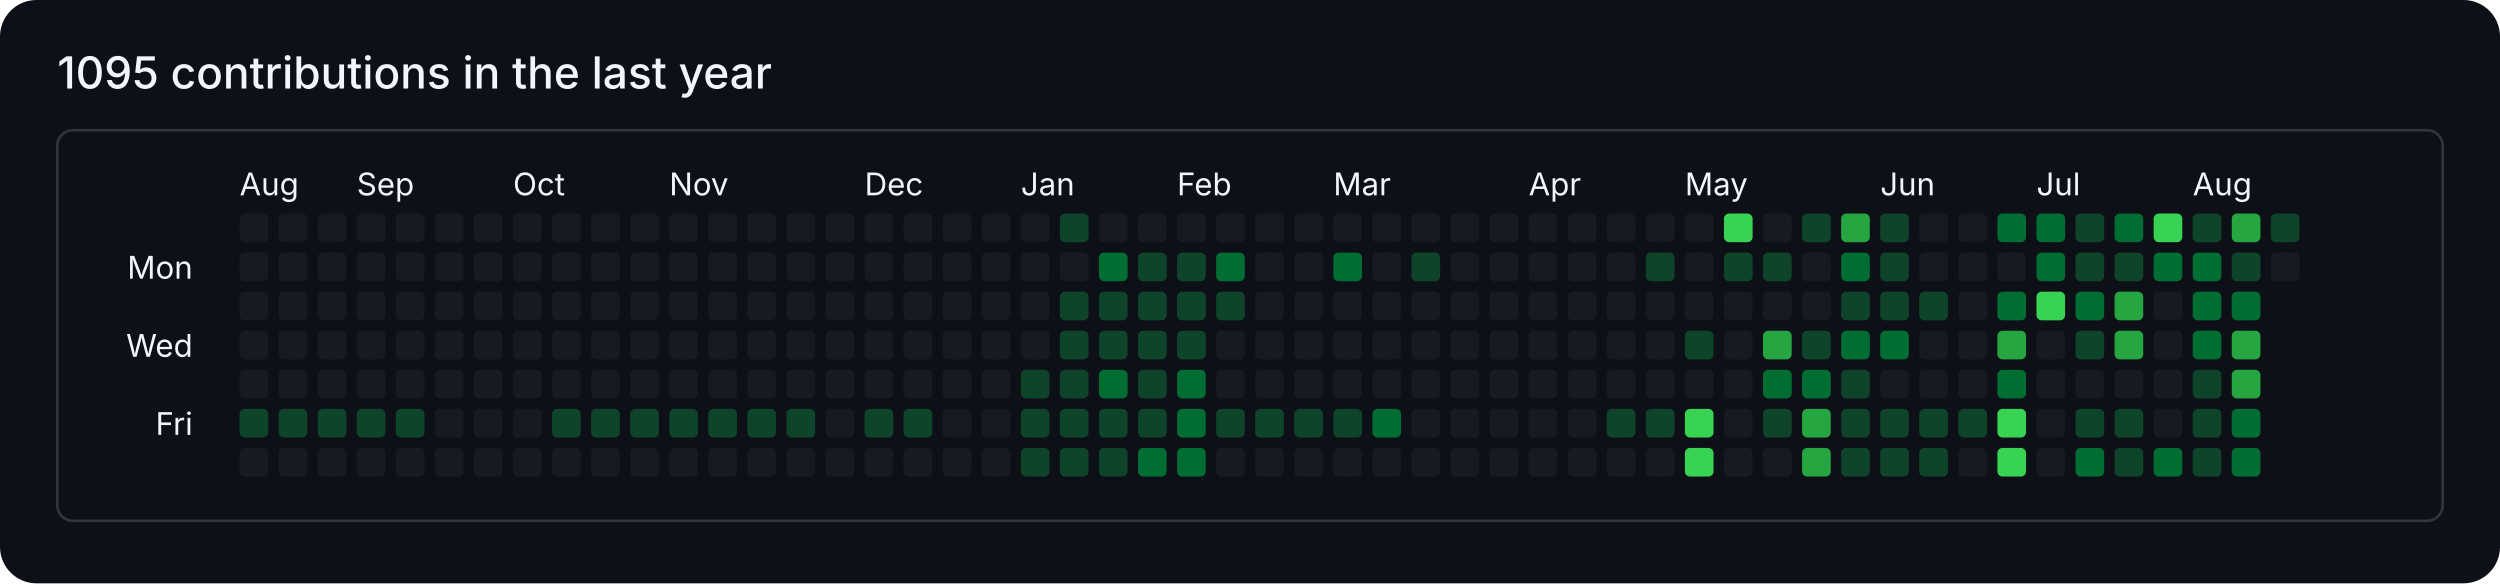
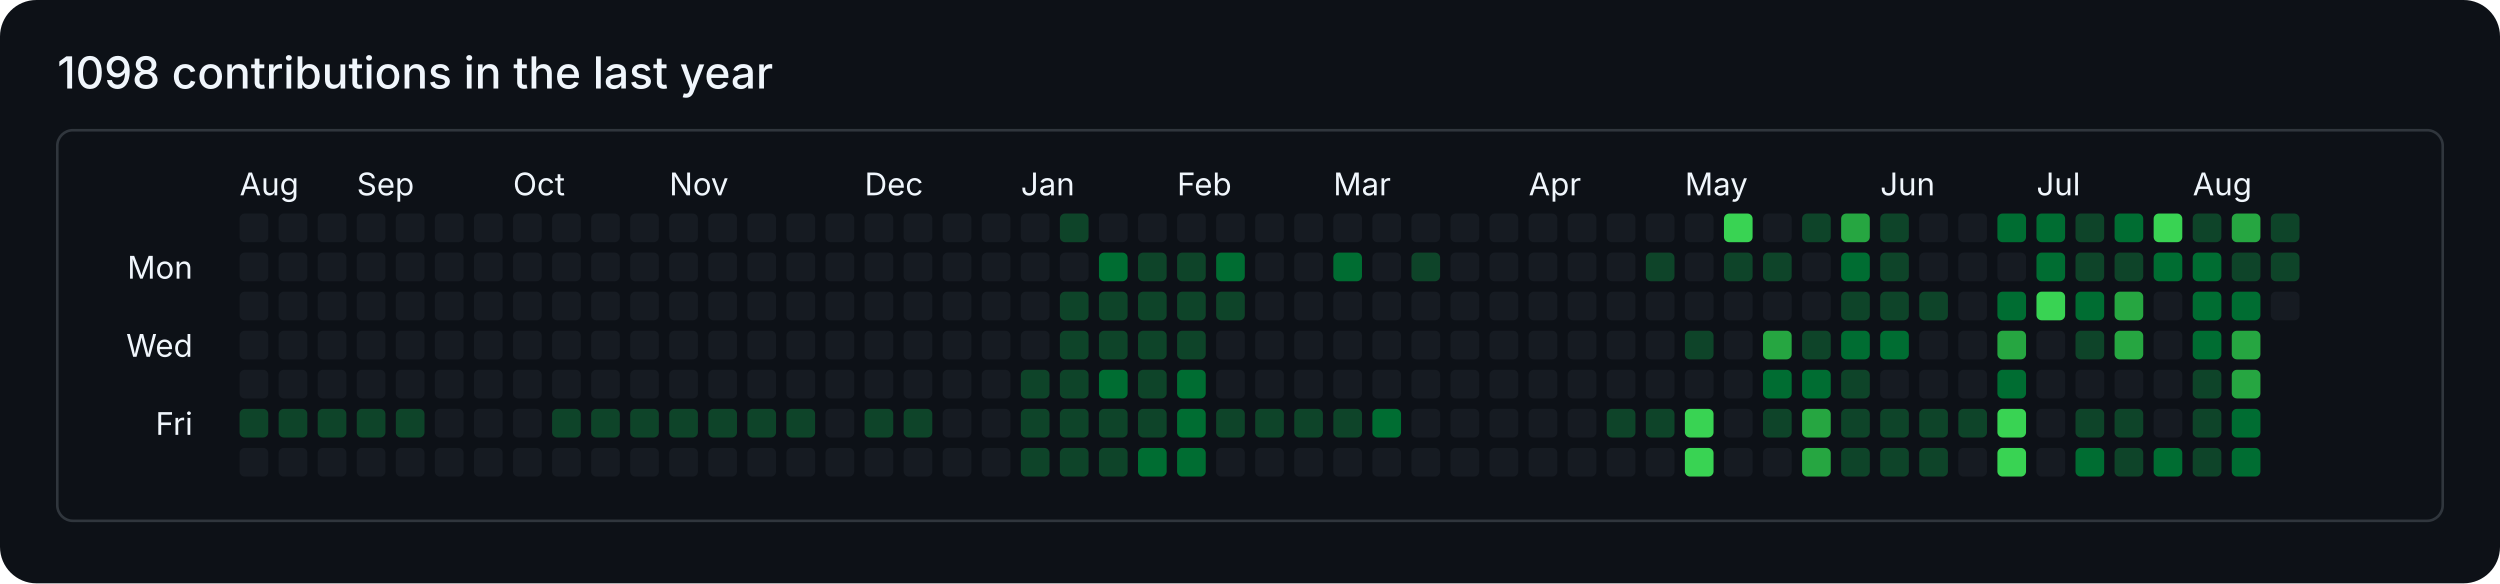
<svg xmlns="http://www.w3.org/2000/svg" width="1200" height="280" viewBox="0 0 960 224" fill="none" role="img" aria-label="AleksZyro GitHub contribution calendar">
  <style>
    .title { font: 500 17px -apple-system, BlinkMacSystemFont, 'Segoe UI', sans-serif; fill: #f0f6fc; }
    .month-label, .weekday-label, .legend, .hint { font: 400 12px -apple-system, BlinkMacSystemFont, 'Segoe UI', sans-serif; fill: #f0f6fc; }
    .hint, .legend-muted { fill: #8b949e; }
    .day-cell { shape-rendering: geometricPrecision; }
  </style>
  <rect width="960" height="224" rx="14" fill="#0d1117" />
-   <text x="22" y="34" class="title">1095 contributions in the last year</text>
+   <text x="22" y="34" class="title">1098 contributions in the last year</text>
  <rect x="22" y="50" width="916" height="150" rx="6" fill="none" stroke="#30363d" />
  <text x="92" y="75" class="month-label">Aug</text>
  <text x="137" y="75" class="month-label">Sep</text>
  <text x="197" y="75" class="month-label">Oct</text>
  <text x="257" y="75" class="month-label">Nov</text>
  <text x="332" y="75" class="month-label">Dec</text>
  <text x="392" y="75" class="month-label">Jan</text>
  <text x="452" y="75" class="month-label">Feb</text>
  <text x="512" y="75" class="month-label">Mar</text>
  <text x="587" y="75" class="month-label">Apr</text>
  <text x="647" y="75" class="month-label">May</text>
  <text x="722" y="75" class="month-label">Jun</text>
  <text x="782" y="75" class="month-label">Jul</text>
  <text x="842" y="75" class="month-label">Aug</text>
  <text x="74" y="107" class="weekday-label" text-anchor="end">Mon</text>
  <text x="74" y="137" class="weekday-label" text-anchor="end">Wed</text>
  <text x="74" y="167" class="weekday-label" text-anchor="end">Fri</text>
  <rect class="day-cell" x="92" y="82" width="11" height="11" rx="2" fill="#161b22" />
  <rect class="day-cell" x="92" y="97" width="11" height="11" rx="2" fill="#161b22" />
  <rect class="day-cell" x="92" y="112" width="11" height="11" rx="2" fill="#161b22" />
  <rect class="day-cell" x="92" y="127" width="11" height="11" rx="2" fill="#161b22" />
  <rect class="day-cell" x="92" y="142" width="11" height="11" rx="2" fill="#161b22" />
  <rect class="day-cell" x="92" y="157" width="11" height="11" rx="2" fill="#0e4429" />
  <rect class="day-cell" x="92" y="172" width="11" height="11" rx="2" fill="#161b22" />
  <rect class="day-cell" x="107" y="82" width="11" height="11" rx="2" fill="#161b22" />
  <rect class="day-cell" x="107" y="97" width="11" height="11" rx="2" fill="#161b22" />
  <rect class="day-cell" x="107" y="112" width="11" height="11" rx="2" fill="#161b22" />
  <rect class="day-cell" x="107" y="127" width="11" height="11" rx="2" fill="#161b22" />
  <rect class="day-cell" x="107" y="142" width="11" height="11" rx="2" fill="#161b22" />
  <rect class="day-cell" x="107" y="157" width="11" height="11" rx="2" fill="#0e4429" />
  <rect class="day-cell" x="107" y="172" width="11" height="11" rx="2" fill="#161b22" />
  <rect class="day-cell" x="122" y="82" width="11" height="11" rx="2" fill="#161b22" />
  <rect class="day-cell" x="122" y="97" width="11" height="11" rx="2" fill="#161b22" />
  <rect class="day-cell" x="122" y="112" width="11" height="11" rx="2" fill="#161b22" />
  <rect class="day-cell" x="122" y="127" width="11" height="11" rx="2" fill="#161b22" />
  <rect class="day-cell" x="122" y="142" width="11" height="11" rx="2" fill="#161b22" />
  <rect class="day-cell" x="122" y="157" width="11" height="11" rx="2" fill="#0e4429" />
  <rect class="day-cell" x="122" y="172" width="11" height="11" rx="2" fill="#161b22" />
  <rect class="day-cell" x="137" y="82" width="11" height="11" rx="2" fill="#161b22" />
  <rect class="day-cell" x="137" y="97" width="11" height="11" rx="2" fill="#161b22" />
  <rect class="day-cell" x="137" y="112" width="11" height="11" rx="2" fill="#161b22" />
  <rect class="day-cell" x="137" y="127" width="11" height="11" rx="2" fill="#161b22" />
  <rect class="day-cell" x="137" y="142" width="11" height="11" rx="2" fill="#161b22" />
  <rect class="day-cell" x="137" y="157" width="11" height="11" rx="2" fill="#0e4429" />
  <rect class="day-cell" x="137" y="172" width="11" height="11" rx="2" fill="#161b22" />
  <rect class="day-cell" x="152" y="82" width="11" height="11" rx="2" fill="#161b22" />
  <rect class="day-cell" x="152" y="97" width="11" height="11" rx="2" fill="#161b22" />
  <rect class="day-cell" x="152" y="112" width="11" height="11" rx="2" fill="#161b22" />
  <rect class="day-cell" x="152" y="127" width="11" height="11" rx="2" fill="#161b22" />
  <rect class="day-cell" x="152" y="142" width="11" height="11" rx="2" fill="#161b22" />
  <rect class="day-cell" x="152" y="157" width="11" height="11" rx="2" fill="#0e4429" />
  <rect class="day-cell" x="152" y="172" width="11" height="11" rx="2" fill="#161b22" />
  <rect class="day-cell" x="167" y="82" width="11" height="11" rx="2" fill="#161b22" />
  <rect class="day-cell" x="167" y="97" width="11" height="11" rx="2" fill="#161b22" />
  <rect class="day-cell" x="167" y="112" width="11" height="11" rx="2" fill="#161b22" />
  <rect class="day-cell" x="167" y="127" width="11" height="11" rx="2" fill="#161b22" />
  <rect class="day-cell" x="167" y="142" width="11" height="11" rx="2" fill="#161b22" />
  <rect class="day-cell" x="167" y="157" width="11" height="11" rx="2" fill="#161b22" />
  <rect class="day-cell" x="167" y="172" width="11" height="11" rx="2" fill="#161b22" />
  <rect class="day-cell" x="182" y="82" width="11" height="11" rx="2" fill="#161b22" />
  <rect class="day-cell" x="182" y="97" width="11" height="11" rx="2" fill="#161b22" />
  <rect class="day-cell" x="182" y="112" width="11" height="11" rx="2" fill="#161b22" />
  <rect class="day-cell" x="182" y="127" width="11" height="11" rx="2" fill="#161b22" />
  <rect class="day-cell" x="182" y="142" width="11" height="11" rx="2" fill="#161b22" />
  <rect class="day-cell" x="182" y="157" width="11" height="11" rx="2" fill="#161b22" />
  <rect class="day-cell" x="182" y="172" width="11" height="11" rx="2" fill="#161b22" />
  <rect class="day-cell" x="197" y="82" width="11" height="11" rx="2" fill="#161b22" />
  <rect class="day-cell" x="197" y="97" width="11" height="11" rx="2" fill="#161b22" />
  <rect class="day-cell" x="197" y="112" width="11" height="11" rx="2" fill="#161b22" />
  <rect class="day-cell" x="197" y="127" width="11" height="11" rx="2" fill="#161b22" />
  <rect class="day-cell" x="197" y="142" width="11" height="11" rx="2" fill="#161b22" />
  <rect class="day-cell" x="197" y="157" width="11" height="11" rx="2" fill="#161b22" />
  <rect class="day-cell" x="197" y="172" width="11" height="11" rx="2" fill="#161b22" />
  <rect class="day-cell" x="212" y="82" width="11" height="11" rx="2" fill="#161b22" />
  <rect class="day-cell" x="212" y="97" width="11" height="11" rx="2" fill="#161b22" />
  <rect class="day-cell" x="212" y="112" width="11" height="11" rx="2" fill="#161b22" />
  <rect class="day-cell" x="212" y="127" width="11" height="11" rx="2" fill="#161b22" />
  <rect class="day-cell" x="212" y="142" width="11" height="11" rx="2" fill="#161b22" />
  <rect class="day-cell" x="212" y="157" width="11" height="11" rx="2" fill="#0e4429" />
  <rect class="day-cell" x="212" y="172" width="11" height="11" rx="2" fill="#161b22" />
  <rect class="day-cell" x="227" y="82" width="11" height="11" rx="2" fill="#161b22" />
  <rect class="day-cell" x="227" y="97" width="11" height="11" rx="2" fill="#161b22" />
  <rect class="day-cell" x="227" y="112" width="11" height="11" rx="2" fill="#161b22" />
  <rect class="day-cell" x="227" y="127" width="11" height="11" rx="2" fill="#161b22" />
  <rect class="day-cell" x="227" y="142" width="11" height="11" rx="2" fill="#161b22" />
  <rect class="day-cell" x="227" y="157" width="11" height="11" rx="2" fill="#0e4429" />
  <rect class="day-cell" x="227" y="172" width="11" height="11" rx="2" fill="#161b22" />
  <rect class="day-cell" x="242" y="82" width="11" height="11" rx="2" fill="#161b22" />
  <rect class="day-cell" x="242" y="97" width="11" height="11" rx="2" fill="#161b22" />
  <rect class="day-cell" x="242" y="112" width="11" height="11" rx="2" fill="#161b22" />
  <rect class="day-cell" x="242" y="127" width="11" height="11" rx="2" fill="#161b22" />
  <rect class="day-cell" x="242" y="142" width="11" height="11" rx="2" fill="#161b22" />
  <rect class="day-cell" x="242" y="157" width="11" height="11" rx="2" fill="#0e4429" />
  <rect class="day-cell" x="242" y="172" width="11" height="11" rx="2" fill="#161b22" />
  <rect class="day-cell" x="257" y="82" width="11" height="11" rx="2" fill="#161b22" />
  <rect class="day-cell" x="257" y="97" width="11" height="11" rx="2" fill="#161b22" />
  <rect class="day-cell" x="257" y="112" width="11" height="11" rx="2" fill="#161b22" />
  <rect class="day-cell" x="257" y="127" width="11" height="11" rx="2" fill="#161b22" />
  <rect class="day-cell" x="257" y="142" width="11" height="11" rx="2" fill="#161b22" />
  <rect class="day-cell" x="257" y="157" width="11" height="11" rx="2" fill="#0e4429" />
  <rect class="day-cell" x="257" y="172" width="11" height="11" rx="2" fill="#161b22" />
  <rect class="day-cell" x="272" y="82" width="11" height="11" rx="2" fill="#161b22" />
  <rect class="day-cell" x="272" y="97" width="11" height="11" rx="2" fill="#161b22" />
  <rect class="day-cell" x="272" y="112" width="11" height="11" rx="2" fill="#161b22" />
  <rect class="day-cell" x="272" y="127" width="11" height="11" rx="2" fill="#161b22" />
  <rect class="day-cell" x="272" y="142" width="11" height="11" rx="2" fill="#161b22" />
  <rect class="day-cell" x="272" y="157" width="11" height="11" rx="2" fill="#0e4429" />
  <rect class="day-cell" x="272" y="172" width="11" height="11" rx="2" fill="#161b22" />
  <rect class="day-cell" x="287" y="82" width="11" height="11" rx="2" fill="#161b22" />
  <rect class="day-cell" x="287" y="97" width="11" height="11" rx="2" fill="#161b22" />
  <rect class="day-cell" x="287" y="112" width="11" height="11" rx="2" fill="#161b22" />
  <rect class="day-cell" x="287" y="127" width="11" height="11" rx="2" fill="#161b22" />
  <rect class="day-cell" x="287" y="142" width="11" height="11" rx="2" fill="#161b22" />
  <rect class="day-cell" x="287" y="157" width="11" height="11" rx="2" fill="#0e4429" />
  <rect class="day-cell" x="287" y="172" width="11" height="11" rx="2" fill="#161b22" />
  <rect class="day-cell" x="302" y="82" width="11" height="11" rx="2" fill="#161b22" />
  <rect class="day-cell" x="302" y="97" width="11" height="11" rx="2" fill="#161b22" />
  <rect class="day-cell" x="302" y="112" width="11" height="11" rx="2" fill="#161b22" />
  <rect class="day-cell" x="302" y="127" width="11" height="11" rx="2" fill="#161b22" />
  <rect class="day-cell" x="302" y="142" width="11" height="11" rx="2" fill="#161b22" />
  <rect class="day-cell" x="302" y="157" width="11" height="11" rx="2" fill="#0e4429" />
  <rect class="day-cell" x="302" y="172" width="11" height="11" rx="2" fill="#161b22" />
  <rect class="day-cell" x="317" y="82" width="11" height="11" rx="2" fill="#161b22" />
  <rect class="day-cell" x="317" y="97" width="11" height="11" rx="2" fill="#161b22" />
  <rect class="day-cell" x="317" y="112" width="11" height="11" rx="2" fill="#161b22" />
  <rect class="day-cell" x="317" y="127" width="11" height="11" rx="2" fill="#161b22" />
  <rect class="day-cell" x="317" y="142" width="11" height="11" rx="2" fill="#161b22" />
  <rect class="day-cell" x="317" y="157" width="11" height="11" rx="2" fill="#161b22" />
  <rect class="day-cell" x="317" y="172" width="11" height="11" rx="2" fill="#161b22" />
  <rect class="day-cell" x="332" y="82" width="11" height="11" rx="2" fill="#161b22" />
  <rect class="day-cell" x="332" y="97" width="11" height="11" rx="2" fill="#161b22" />
  <rect class="day-cell" x="332" y="112" width="11" height="11" rx="2" fill="#161b22" />
  <rect class="day-cell" x="332" y="127" width="11" height="11" rx="2" fill="#161b22" />
  <rect class="day-cell" x="332" y="142" width="11" height="11" rx="2" fill="#161b22" />
  <rect class="day-cell" x="332" y="157" width="11" height="11" rx="2" fill="#0e4429" />
  <rect class="day-cell" x="332" y="172" width="11" height="11" rx="2" fill="#161b22" />
  <rect class="day-cell" x="347" y="82" width="11" height="11" rx="2" fill="#161b22" />
  <rect class="day-cell" x="347" y="97" width="11" height="11" rx="2" fill="#161b22" />
  <rect class="day-cell" x="347" y="112" width="11" height="11" rx="2" fill="#161b22" />
  <rect class="day-cell" x="347" y="127" width="11" height="11" rx="2" fill="#161b22" />
  <rect class="day-cell" x="347" y="142" width="11" height="11" rx="2" fill="#161b22" />
  <rect class="day-cell" x="347" y="157" width="11" height="11" rx="2" fill="#0e4429" />
  <rect class="day-cell" x="347" y="172" width="11" height="11" rx="2" fill="#161b22" />
  <rect class="day-cell" x="362" y="82" width="11" height="11" rx="2" fill="#161b22" />
  <rect class="day-cell" x="362" y="97" width="11" height="11" rx="2" fill="#161b22" />
  <rect class="day-cell" x="362" y="112" width="11" height="11" rx="2" fill="#161b22" />
  <rect class="day-cell" x="362" y="127" width="11" height="11" rx="2" fill="#161b22" />
  <rect class="day-cell" x="362" y="142" width="11" height="11" rx="2" fill="#161b22" />
  <rect class="day-cell" x="362" y="157" width="11" height="11" rx="2" fill="#161b22" />
  <rect class="day-cell" x="362" y="172" width="11" height="11" rx="2" fill="#161b22" />
  <rect class="day-cell" x="377" y="82" width="11" height="11" rx="2" fill="#161b22" />
  <rect class="day-cell" x="377" y="97" width="11" height="11" rx="2" fill="#161b22" />
  <rect class="day-cell" x="377" y="112" width="11" height="11" rx="2" fill="#161b22" />
  <rect class="day-cell" x="377" y="127" width="11" height="11" rx="2" fill="#161b22" />
  <rect class="day-cell" x="377" y="142" width="11" height="11" rx="2" fill="#161b22" />
  <rect class="day-cell" x="377" y="157" width="11" height="11" rx="2" fill="#161b22" />
  <rect class="day-cell" x="377" y="172" width="11" height="11" rx="2" fill="#161b22" />
  <rect class="day-cell" x="392" y="82" width="11" height="11" rx="2" fill="#161b22" />
  <rect class="day-cell" x="392" y="97" width="11" height="11" rx="2" fill="#161b22" />
  <rect class="day-cell" x="392" y="112" width="11" height="11" rx="2" fill="#161b22" />
  <rect class="day-cell" x="392" y="127" width="11" height="11" rx="2" fill="#161b22" />
  <rect class="day-cell" x="392" y="142" width="11" height="11" rx="2" fill="#0e4429" />
  <rect class="day-cell" x="392" y="157" width="11" height="11" rx="2" fill="#0e4429" />
  <rect class="day-cell" x="392" y="172" width="11" height="11" rx="2" fill="#0e4429" />
  <rect class="day-cell" x="407" y="82" width="11" height="11" rx="2" fill="#0e4429" />
  <rect class="day-cell" x="407" y="97" width="11" height="11" rx="2" fill="#161b22" />
  <rect class="day-cell" x="407" y="112" width="11" height="11" rx="2" fill="#0e4429" />
  <rect class="day-cell" x="407" y="127" width="11" height="11" rx="2" fill="#0e4429" />
  <rect class="day-cell" x="407" y="142" width="11" height="11" rx="2" fill="#0e4429" />
  <rect class="day-cell" x="407" y="157" width="11" height="11" rx="2" fill="#0e4429" />
  <rect class="day-cell" x="407" y="172" width="11" height="11" rx="2" fill="#0e4429" />
  <rect class="day-cell" x="422" y="82" width="11" height="11" rx="2" fill="#161b22" />
  <rect class="day-cell" x="422" y="97" width="11" height="11" rx="2" fill="#006d32" />
  <rect class="day-cell" x="422" y="112" width="11" height="11" rx="2" fill="#0e4429" />
  <rect class="day-cell" x="422" y="127" width="11" height="11" rx="2" fill="#0e4429" />
  <rect class="day-cell" x="422" y="142" width="11" height="11" rx="2" fill="#006d32" />
  <rect class="day-cell" x="422" y="157" width="11" height="11" rx="2" fill="#0e4429" />
  <rect class="day-cell" x="422" y="172" width="11" height="11" rx="2" fill="#0e4429" />
  <rect class="day-cell" x="437" y="82" width="11" height="11" rx="2" fill="#161b22" />
  <rect class="day-cell" x="437" y="97" width="11" height="11" rx="2" fill="#0e4429" />
  <rect class="day-cell" x="437" y="112" width="11" height="11" rx="2" fill="#0e4429" />
  <rect class="day-cell" x="437" y="127" width="11" height="11" rx="2" fill="#0e4429" />
  <rect class="day-cell" x="437" y="142" width="11" height="11" rx="2" fill="#0e4429" />
  <rect class="day-cell" x="437" y="157" width="11" height="11" rx="2" fill="#0e4429" />
  <rect class="day-cell" x="437" y="172" width="11" height="11" rx="2" fill="#006d32" />
  <rect class="day-cell" x="452" y="82" width="11" height="11" rx="2" fill="#161b22" />
  <rect class="day-cell" x="452" y="97" width="11" height="11" rx="2" fill="#0e4429" />
  <rect class="day-cell" x="452" y="112" width="11" height="11" rx="2" fill="#0e4429" />
  <rect class="day-cell" x="452" y="127" width="11" height="11" rx="2" fill="#0e4429" />
  <rect class="day-cell" x="452" y="142" width="11" height="11" rx="2" fill="#006d32" />
  <rect class="day-cell" x="452" y="157" width="11" height="11" rx="2" fill="#006d32" />
  <rect class="day-cell" x="452" y="172" width="11" height="11" rx="2" fill="#006d32" />
  <rect class="day-cell" x="467" y="82" width="11" height="11" rx="2" fill="#161b22" />
  <rect class="day-cell" x="467" y="97" width="11" height="11" rx="2" fill="#006d32" />
  <rect class="day-cell" x="467" y="112" width="11" height="11" rx="2" fill="#0e4429" />
  <rect class="day-cell" x="467" y="127" width="11" height="11" rx="2" fill="#161b22" />
  <rect class="day-cell" x="467" y="142" width="11" height="11" rx="2" fill="#161b22" />
  <rect class="day-cell" x="467" y="157" width="11" height="11" rx="2" fill="#0e4429" />
  <rect class="day-cell" x="467" y="172" width="11" height="11" rx="2" fill="#161b22" />
  <rect class="day-cell" x="482" y="82" width="11" height="11" rx="2" fill="#161b22" />
  <rect class="day-cell" x="482" y="97" width="11" height="11" rx="2" fill="#161b22" />
  <rect class="day-cell" x="482" y="112" width="11" height="11" rx="2" fill="#161b22" />
  <rect class="day-cell" x="482" y="127" width="11" height="11" rx="2" fill="#161b22" />
  <rect class="day-cell" x="482" y="142" width="11" height="11" rx="2" fill="#161b22" />
  <rect class="day-cell" x="482" y="157" width="11" height="11" rx="2" fill="#0e4429" />
  <rect class="day-cell" x="482" y="172" width="11" height="11" rx="2" fill="#161b22" />
  <rect class="day-cell" x="497" y="82" width="11" height="11" rx="2" fill="#161b22" />
  <rect class="day-cell" x="497" y="97" width="11" height="11" rx="2" fill="#161b22" />
  <rect class="day-cell" x="497" y="112" width="11" height="11" rx="2" fill="#161b22" />
  <rect class="day-cell" x="497" y="127" width="11" height="11" rx="2" fill="#161b22" />
  <rect class="day-cell" x="497" y="142" width="11" height="11" rx="2" fill="#161b22" />
  <rect class="day-cell" x="497" y="157" width="11" height="11" rx="2" fill="#0e4429" />
  <rect class="day-cell" x="497" y="172" width="11" height="11" rx="2" fill="#161b22" />
  <rect class="day-cell" x="512" y="82" width="11" height="11" rx="2" fill="#161b22" />
  <rect class="day-cell" x="512" y="97" width="11" height="11" rx="2" fill="#006d32" />
  <rect class="day-cell" x="512" y="112" width="11" height="11" rx="2" fill="#161b22" />
  <rect class="day-cell" x="512" y="127" width="11" height="11" rx="2" fill="#161b22" />
  <rect class="day-cell" x="512" y="142" width="11" height="11" rx="2" fill="#161b22" />
  <rect class="day-cell" x="512" y="157" width="11" height="11" rx="2" fill="#0e4429" />
  <rect class="day-cell" x="512" y="172" width="11" height="11" rx="2" fill="#161b22" />
  <rect class="day-cell" x="527" y="82" width="11" height="11" rx="2" fill="#161b22" />
  <rect class="day-cell" x="527" y="97" width="11" height="11" rx="2" fill="#161b22" />
  <rect class="day-cell" x="527" y="112" width="11" height="11" rx="2" fill="#161b22" />
  <rect class="day-cell" x="527" y="127" width="11" height="11" rx="2" fill="#161b22" />
  <rect class="day-cell" x="527" y="142" width="11" height="11" rx="2" fill="#161b22" />
  <rect class="day-cell" x="527" y="157" width="11" height="11" rx="2" fill="#006d32" />
  <rect class="day-cell" x="527" y="172" width="11" height="11" rx="2" fill="#161b22" />
  <rect class="day-cell" x="542" y="82" width="11" height="11" rx="2" fill="#161b22" />
  <rect class="day-cell" x="542" y="97" width="11" height="11" rx="2" fill="#0e4429" />
  <rect class="day-cell" x="542" y="112" width="11" height="11" rx="2" fill="#161b22" />
  <rect class="day-cell" x="542" y="127" width="11" height="11" rx="2" fill="#161b22" />
  <rect class="day-cell" x="542" y="142" width="11" height="11" rx="2" fill="#161b22" />
  <rect class="day-cell" x="542" y="157" width="11" height="11" rx="2" fill="#161b22" />
  <rect class="day-cell" x="542" y="172" width="11" height="11" rx="2" fill="#161b22" />
  <rect class="day-cell" x="557" y="82" width="11" height="11" rx="2" fill="#161b22" />
  <rect class="day-cell" x="557" y="97" width="11" height="11" rx="2" fill="#161b22" />
  <rect class="day-cell" x="557" y="112" width="11" height="11" rx="2" fill="#161b22" />
  <rect class="day-cell" x="557" y="127" width="11" height="11" rx="2" fill="#161b22" />
  <rect class="day-cell" x="557" y="142" width="11" height="11" rx="2" fill="#161b22" />
  <rect class="day-cell" x="557" y="157" width="11" height="11" rx="2" fill="#161b22" />
  <rect class="day-cell" x="557" y="172" width="11" height="11" rx="2" fill="#161b22" />
  <rect class="day-cell" x="572" y="82" width="11" height="11" rx="2" fill="#161b22" />
  <rect class="day-cell" x="572" y="97" width="11" height="11" rx="2" fill="#161b22" />
  <rect class="day-cell" x="572" y="112" width="11" height="11" rx="2" fill="#161b22" />
  <rect class="day-cell" x="572" y="127" width="11" height="11" rx="2" fill="#161b22" />
  <rect class="day-cell" x="572" y="142" width="11" height="11" rx="2" fill="#161b22" />
  <rect class="day-cell" x="572" y="157" width="11" height="11" rx="2" fill="#161b22" />
  <rect class="day-cell" x="572" y="172" width="11" height="11" rx="2" fill="#161b22" />
  <rect class="day-cell" x="587" y="82" width="11" height="11" rx="2" fill="#161b22" />
  <rect class="day-cell" x="587" y="97" width="11" height="11" rx="2" fill="#161b22" />
  <rect class="day-cell" x="587" y="112" width="11" height="11" rx="2" fill="#161b22" />
  <rect class="day-cell" x="587" y="127" width="11" height="11" rx="2" fill="#161b22" />
  <rect class="day-cell" x="587" y="142" width="11" height="11" rx="2" fill="#161b22" />
  <rect class="day-cell" x="587" y="157" width="11" height="11" rx="2" fill="#161b22" />
  <rect class="day-cell" x="587" y="172" width="11" height="11" rx="2" fill="#161b22" />
  <rect class="day-cell" x="602" y="82" width="11" height="11" rx="2" fill="#161b22" />
  <rect class="day-cell" x="602" y="97" width="11" height="11" rx="2" fill="#161b22" />
  <rect class="day-cell" x="602" y="112" width="11" height="11" rx="2" fill="#161b22" />
  <rect class="day-cell" x="602" y="127" width="11" height="11" rx="2" fill="#161b22" />
  <rect class="day-cell" x="602" y="142" width="11" height="11" rx="2" fill="#161b22" />
  <rect class="day-cell" x="602" y="157" width="11" height="11" rx="2" fill="#161b22" />
  <rect class="day-cell" x="602" y="172" width="11" height="11" rx="2" fill="#161b22" />
  <rect class="day-cell" x="617" y="82" width="11" height="11" rx="2" fill="#161b22" />
  <rect class="day-cell" x="617" y="97" width="11" height="11" rx="2" fill="#161b22" />
  <rect class="day-cell" x="617" y="112" width="11" height="11" rx="2" fill="#161b22" />
  <rect class="day-cell" x="617" y="127" width="11" height="11" rx="2" fill="#161b22" />
  <rect class="day-cell" x="617" y="142" width="11" height="11" rx="2" fill="#161b22" />
  <rect class="day-cell" x="617" y="157" width="11" height="11" rx="2" fill="#0e4429" />
  <rect class="day-cell" x="617" y="172" width="11" height="11" rx="2" fill="#161b22" />
  <rect class="day-cell" x="632" y="82" width="11" height="11" rx="2" fill="#161b22" />
  <rect class="day-cell" x="632" y="97" width="11" height="11" rx="2" fill="#0e4429" />
  <rect class="day-cell" x="632" y="112" width="11" height="11" rx="2" fill="#161b22" />
  <rect class="day-cell" x="632" y="127" width="11" height="11" rx="2" fill="#161b22" />
  <rect class="day-cell" x="632" y="142" width="11" height="11" rx="2" fill="#161b22" />
  <rect class="day-cell" x="632" y="157" width="11" height="11" rx="2" fill="#0e4429" />
  <rect class="day-cell" x="632" y="172" width="11" height="11" rx="2" fill="#161b22" />
  <rect class="day-cell" x="647" y="82" width="11" height="11" rx="2" fill="#161b22" />
  <rect class="day-cell" x="647" y="97" width="11" height="11" rx="2" fill="#161b22" />
  <rect class="day-cell" x="647" y="112" width="11" height="11" rx="2" fill="#161b22" />
  <rect class="day-cell" x="647" y="127" width="11" height="11" rx="2" fill="#0e4429" />
  <rect class="day-cell" x="647" y="142" width="11" height="11" rx="2" fill="#161b22" />
  <rect class="day-cell" x="647" y="157" width="11" height="11" rx="2" fill="#39d353" />
  <rect class="day-cell" x="647" y="172" width="11" height="11" rx="2" fill="#39d353" />
  <rect class="day-cell" x="662" y="82" width="11" height="11" rx="2" fill="#39d353" />
  <rect class="day-cell" x="662" y="97" width="11" height="11" rx="2" fill="#0e4429" />
  <rect class="day-cell" x="662" y="112" width="11" height="11" rx="2" fill="#161b22" />
  <rect class="day-cell" x="662" y="127" width="11" height="11" rx="2" fill="#161b22" />
  <rect class="day-cell" x="662" y="142" width="11" height="11" rx="2" fill="#161b22" />
  <rect class="day-cell" x="662" y="157" width="11" height="11" rx="2" fill="#161b22" />
  <rect class="day-cell" x="662" y="172" width="11" height="11" rx="2" fill="#161b22" />
  <rect class="day-cell" x="677" y="82" width="11" height="11" rx="2" fill="#161b22" />
  <rect class="day-cell" x="677" y="97" width="11" height="11" rx="2" fill="#0e4429" />
  <rect class="day-cell" x="677" y="112" width="11" height="11" rx="2" fill="#161b22" />
  <rect class="day-cell" x="677" y="127" width="11" height="11" rx="2" fill="#26a641" />
  <rect class="day-cell" x="677" y="142" width="11" height="11" rx="2" fill="#006d32" />
  <rect class="day-cell" x="677" y="157" width="11" height="11" rx="2" fill="#0e4429" />
  <rect class="day-cell" x="677" y="172" width="11" height="11" rx="2" fill="#161b22" />
  <rect class="day-cell" x="692" y="82" width="11" height="11" rx="2" fill="#0e4429" />
  <rect class="day-cell" x="692" y="97" width="11" height="11" rx="2" fill="#161b22" />
  <rect class="day-cell" x="692" y="112" width="11" height="11" rx="2" fill="#161b22" />
  <rect class="day-cell" x="692" y="127" width="11" height="11" rx="2" fill="#0e4429" />
  <rect class="day-cell" x="692" y="142" width="11" height="11" rx="2" fill="#006d32" />
  <rect class="day-cell" x="692" y="157" width="11" height="11" rx="2" fill="#26a641" />
  <rect class="day-cell" x="692" y="172" width="11" height="11" rx="2" fill="#26a641" />
  <rect class="day-cell" x="707" y="82" width="11" height="11" rx="2" fill="#26a641" />
  <rect class="day-cell" x="707" y="97" width="11" height="11" rx="2" fill="#006d32" />
  <rect class="day-cell" x="707" y="112" width="11" height="11" rx="2" fill="#0e4429" />
  <rect class="day-cell" x="707" y="127" width="11" height="11" rx="2" fill="#006d32" />
  <rect class="day-cell" x="707" y="142" width="11" height="11" rx="2" fill="#0e4429" />
  <rect class="day-cell" x="707" y="157" width="11" height="11" rx="2" fill="#0e4429" />
  <rect class="day-cell" x="707" y="172" width="11" height="11" rx="2" fill="#0e4429" />
  <rect class="day-cell" x="722" y="82" width="11" height="11" rx="2" fill="#0e4429" />
  <rect class="day-cell" x="722" y="97" width="11" height="11" rx="2" fill="#0e4429" />
  <rect class="day-cell" x="722" y="112" width="11" height="11" rx="2" fill="#0e4429" />
  <rect class="day-cell" x="722" y="127" width="11" height="11" rx="2" fill="#006d32" />
  <rect class="day-cell" x="722" y="142" width="11" height="11" rx="2" fill="#161b22" />
  <rect class="day-cell" x="722" y="157" width="11" height="11" rx="2" fill="#0e4429" />
  <rect class="day-cell" x="722" y="172" width="11" height="11" rx="2" fill="#0e4429" />
  <rect class="day-cell" x="737" y="82" width="11" height="11" rx="2" fill="#161b22" />
  <rect class="day-cell" x="737" y="97" width="11" height="11" rx="2" fill="#161b22" />
  <rect class="day-cell" x="737" y="112" width="11" height="11" rx="2" fill="#0e4429" />
  <rect class="day-cell" x="737" y="127" width="11" height="11" rx="2" fill="#161b22" />
  <rect class="day-cell" x="737" y="142" width="11" height="11" rx="2" fill="#161b22" />
  <rect class="day-cell" x="737" y="157" width="11" height="11" rx="2" fill="#0e4429" />
  <rect class="day-cell" x="737" y="172" width="11" height="11" rx="2" fill="#0e4429" />
  <rect class="day-cell" x="752" y="82" width="11" height="11" rx="2" fill="#161b22" />
  <rect class="day-cell" x="752" y="97" width="11" height="11" rx="2" fill="#161b22" />
  <rect class="day-cell" x="752" y="112" width="11" height="11" rx="2" fill="#161b22" />
  <rect class="day-cell" x="752" y="127" width="11" height="11" rx="2" fill="#161b22" />
  <rect class="day-cell" x="752" y="142" width="11" height="11" rx="2" fill="#161b22" />
  <rect class="day-cell" x="752" y="157" width="11" height="11" rx="2" fill="#0e4429" />
  <rect class="day-cell" x="752" y="172" width="11" height="11" rx="2" fill="#161b22" />
  <rect class="day-cell" x="767" y="82" width="11" height="11" rx="2" fill="#006d32" />
  <rect class="day-cell" x="767" y="97" width="11" height="11" rx="2" fill="#161b22" />
  <rect class="day-cell" x="767" y="112" width="11" height="11" rx="2" fill="#006d32" />
  <rect class="day-cell" x="767" y="127" width="11" height="11" rx="2" fill="#26a641" />
  <rect class="day-cell" x="767" y="142" width="11" height="11" rx="2" fill="#006d32" />
  <rect class="day-cell" x="767" y="157" width="11" height="11" rx="2" fill="#39d353" />
  <rect class="day-cell" x="767" y="172" width="11" height="11" rx="2" fill="#39d353" />
  <rect class="day-cell" x="782" y="82" width="11" height="11" rx="2" fill="#006d32" />
  <rect class="day-cell" x="782" y="97" width="11" height="11" rx="2" fill="#006d32" />
  <rect class="day-cell" x="782" y="112" width="11" height="11" rx="2" fill="#39d353" />
  <rect class="day-cell" x="782" y="127" width="11" height="11" rx="2" fill="#161b22" />
  <rect class="day-cell" x="782" y="142" width="11" height="11" rx="2" fill="#161b22" />
  <rect class="day-cell" x="782" y="157" width="11" height="11" rx="2" fill="#161b22" />
  <rect class="day-cell" x="782" y="172" width="11" height="11" rx="2" fill="#161b22" />
  <rect class="day-cell" x="797" y="82" width="11" height="11" rx="2" fill="#0e4429" />
  <rect class="day-cell" x="797" y="97" width="11" height="11" rx="2" fill="#0e4429" />
  <rect class="day-cell" x="797" y="112" width="11" height="11" rx="2" fill="#006d32" />
  <rect class="day-cell" x="797" y="127" width="11" height="11" rx="2" fill="#0e4429" />
  <rect class="day-cell" x="797" y="142" width="11" height="11" rx="2" fill="#161b22" />
  <rect class="day-cell" x="797" y="157" width="11" height="11" rx="2" fill="#0e4429" />
  <rect class="day-cell" x="797" y="172" width="11" height="11" rx="2" fill="#006d32" />
  <rect class="day-cell" x="812" y="82" width="11" height="11" rx="2" fill="#006d32" />
  <rect class="day-cell" x="812" y="97" width="11" height="11" rx="2" fill="#0e4429" />
  <rect class="day-cell" x="812" y="112" width="11" height="11" rx="2" fill="#26a641" />
  <rect class="day-cell" x="812" y="127" width="11" height="11" rx="2" fill="#26a641" />
  <rect class="day-cell" x="812" y="142" width="11" height="11" rx="2" fill="#161b22" />
  <rect class="day-cell" x="812" y="157" width="11" height="11" rx="2" fill="#0e4429" />
  <rect class="day-cell" x="812" y="172" width="11" height="11" rx="2" fill="#0e4429" />
  <rect class="day-cell" x="827" y="82" width="11" height="11" rx="2" fill="#39d353" />
  <rect class="day-cell" x="827" y="97" width="11" height="11" rx="2" fill="#006d32" />
  <rect class="day-cell" x="827" y="112" width="11" height="11" rx="2" fill="#161b22" />
  <rect class="day-cell" x="827" y="127" width="11" height="11" rx="2" fill="#161b22" />
  <rect class="day-cell" x="827" y="142" width="11" height="11" rx="2" fill="#161b22" />
  <rect class="day-cell" x="827" y="157" width="11" height="11" rx="2" fill="#161b22" />
  <rect class="day-cell" x="827" y="172" width="11" height="11" rx="2" fill="#006d32" />
  <rect class="day-cell" x="842" y="82" width="11" height="11" rx="2" fill="#0e4429" />
  <rect class="day-cell" x="842" y="97" width="11" height="11" rx="2" fill="#006d32" />
  <rect class="day-cell" x="842" y="112" width="11" height="11" rx="2" fill="#006d32" />
  <rect class="day-cell" x="842" y="127" width="11" height="11" rx="2" fill="#006d32" />
  <rect class="day-cell" x="842" y="142" width="11" height="11" rx="2" fill="#0e4429" />
  <rect class="day-cell" x="842" y="157" width="11" height="11" rx="2" fill="#0e4429" />
  <rect class="day-cell" x="842" y="172" width="11" height="11" rx="2" fill="#0e4429" />
  <rect class="day-cell" x="857" y="82" width="11" height="11" rx="2" fill="#26a641" />
  <rect class="day-cell" x="857" y="97" width="11" height="11" rx="2" fill="#0e4429" />
  <rect class="day-cell" x="857" y="112" width="11" height="11" rx="2" fill="#006d32" />
  <rect class="day-cell" x="857" y="127" width="11" height="11" rx="2" fill="#26a641" />
  <rect class="day-cell" x="857" y="142" width="11" height="11" rx="2" fill="#26a641" />
  <rect class="day-cell" x="857" y="157" width="11" height="11" rx="2" fill="#006d32" />
  <rect class="day-cell" x="857" y="172" width="11" height="11" rx="2" fill="#006d32" />
  <rect class="day-cell" x="872" y="82" width="11" height="11" rx="2" fill="#0e4429" />
-   <rect class="day-cell" x="872" y="97" width="11" height="11" rx="2" fill="#161b22" />
+   <rect class="day-cell" x="872" y="97" width="11" height="11" rx="2" fill="#0e4429" />
+   <rect class="day-cell" x="872" y="112" width="11" height="11" rx="2" fill="#161b22" />
</svg>
